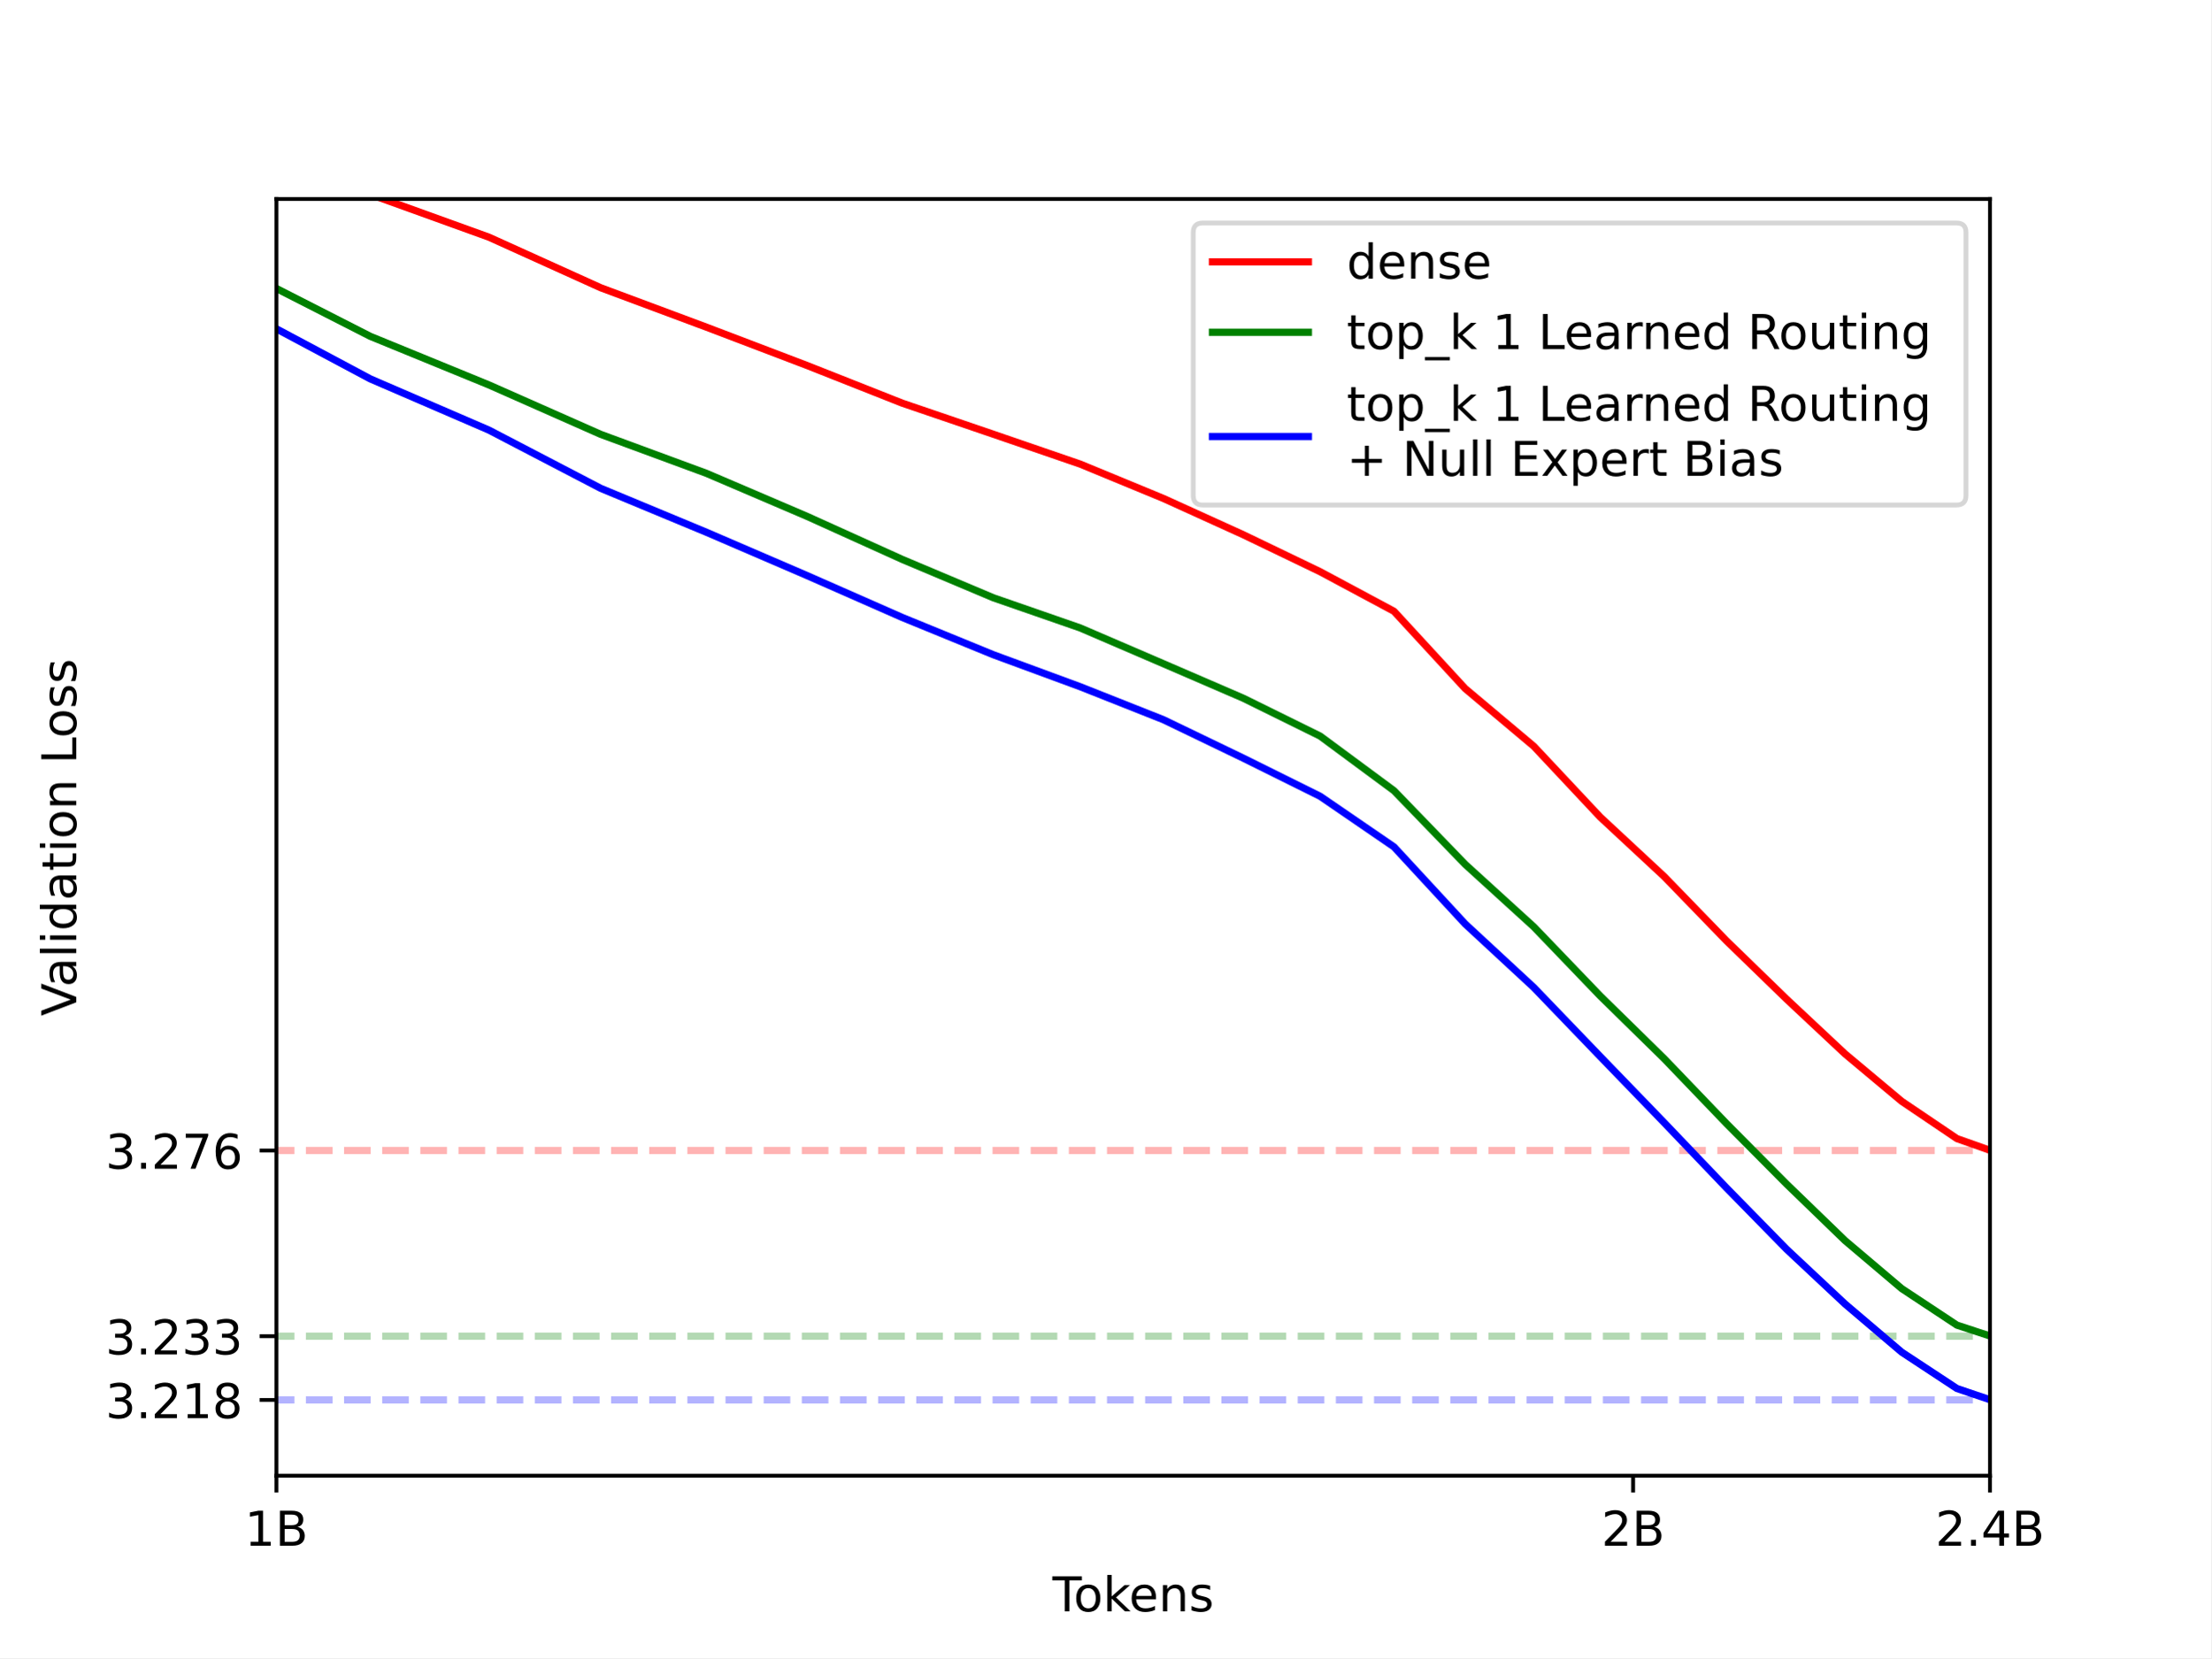
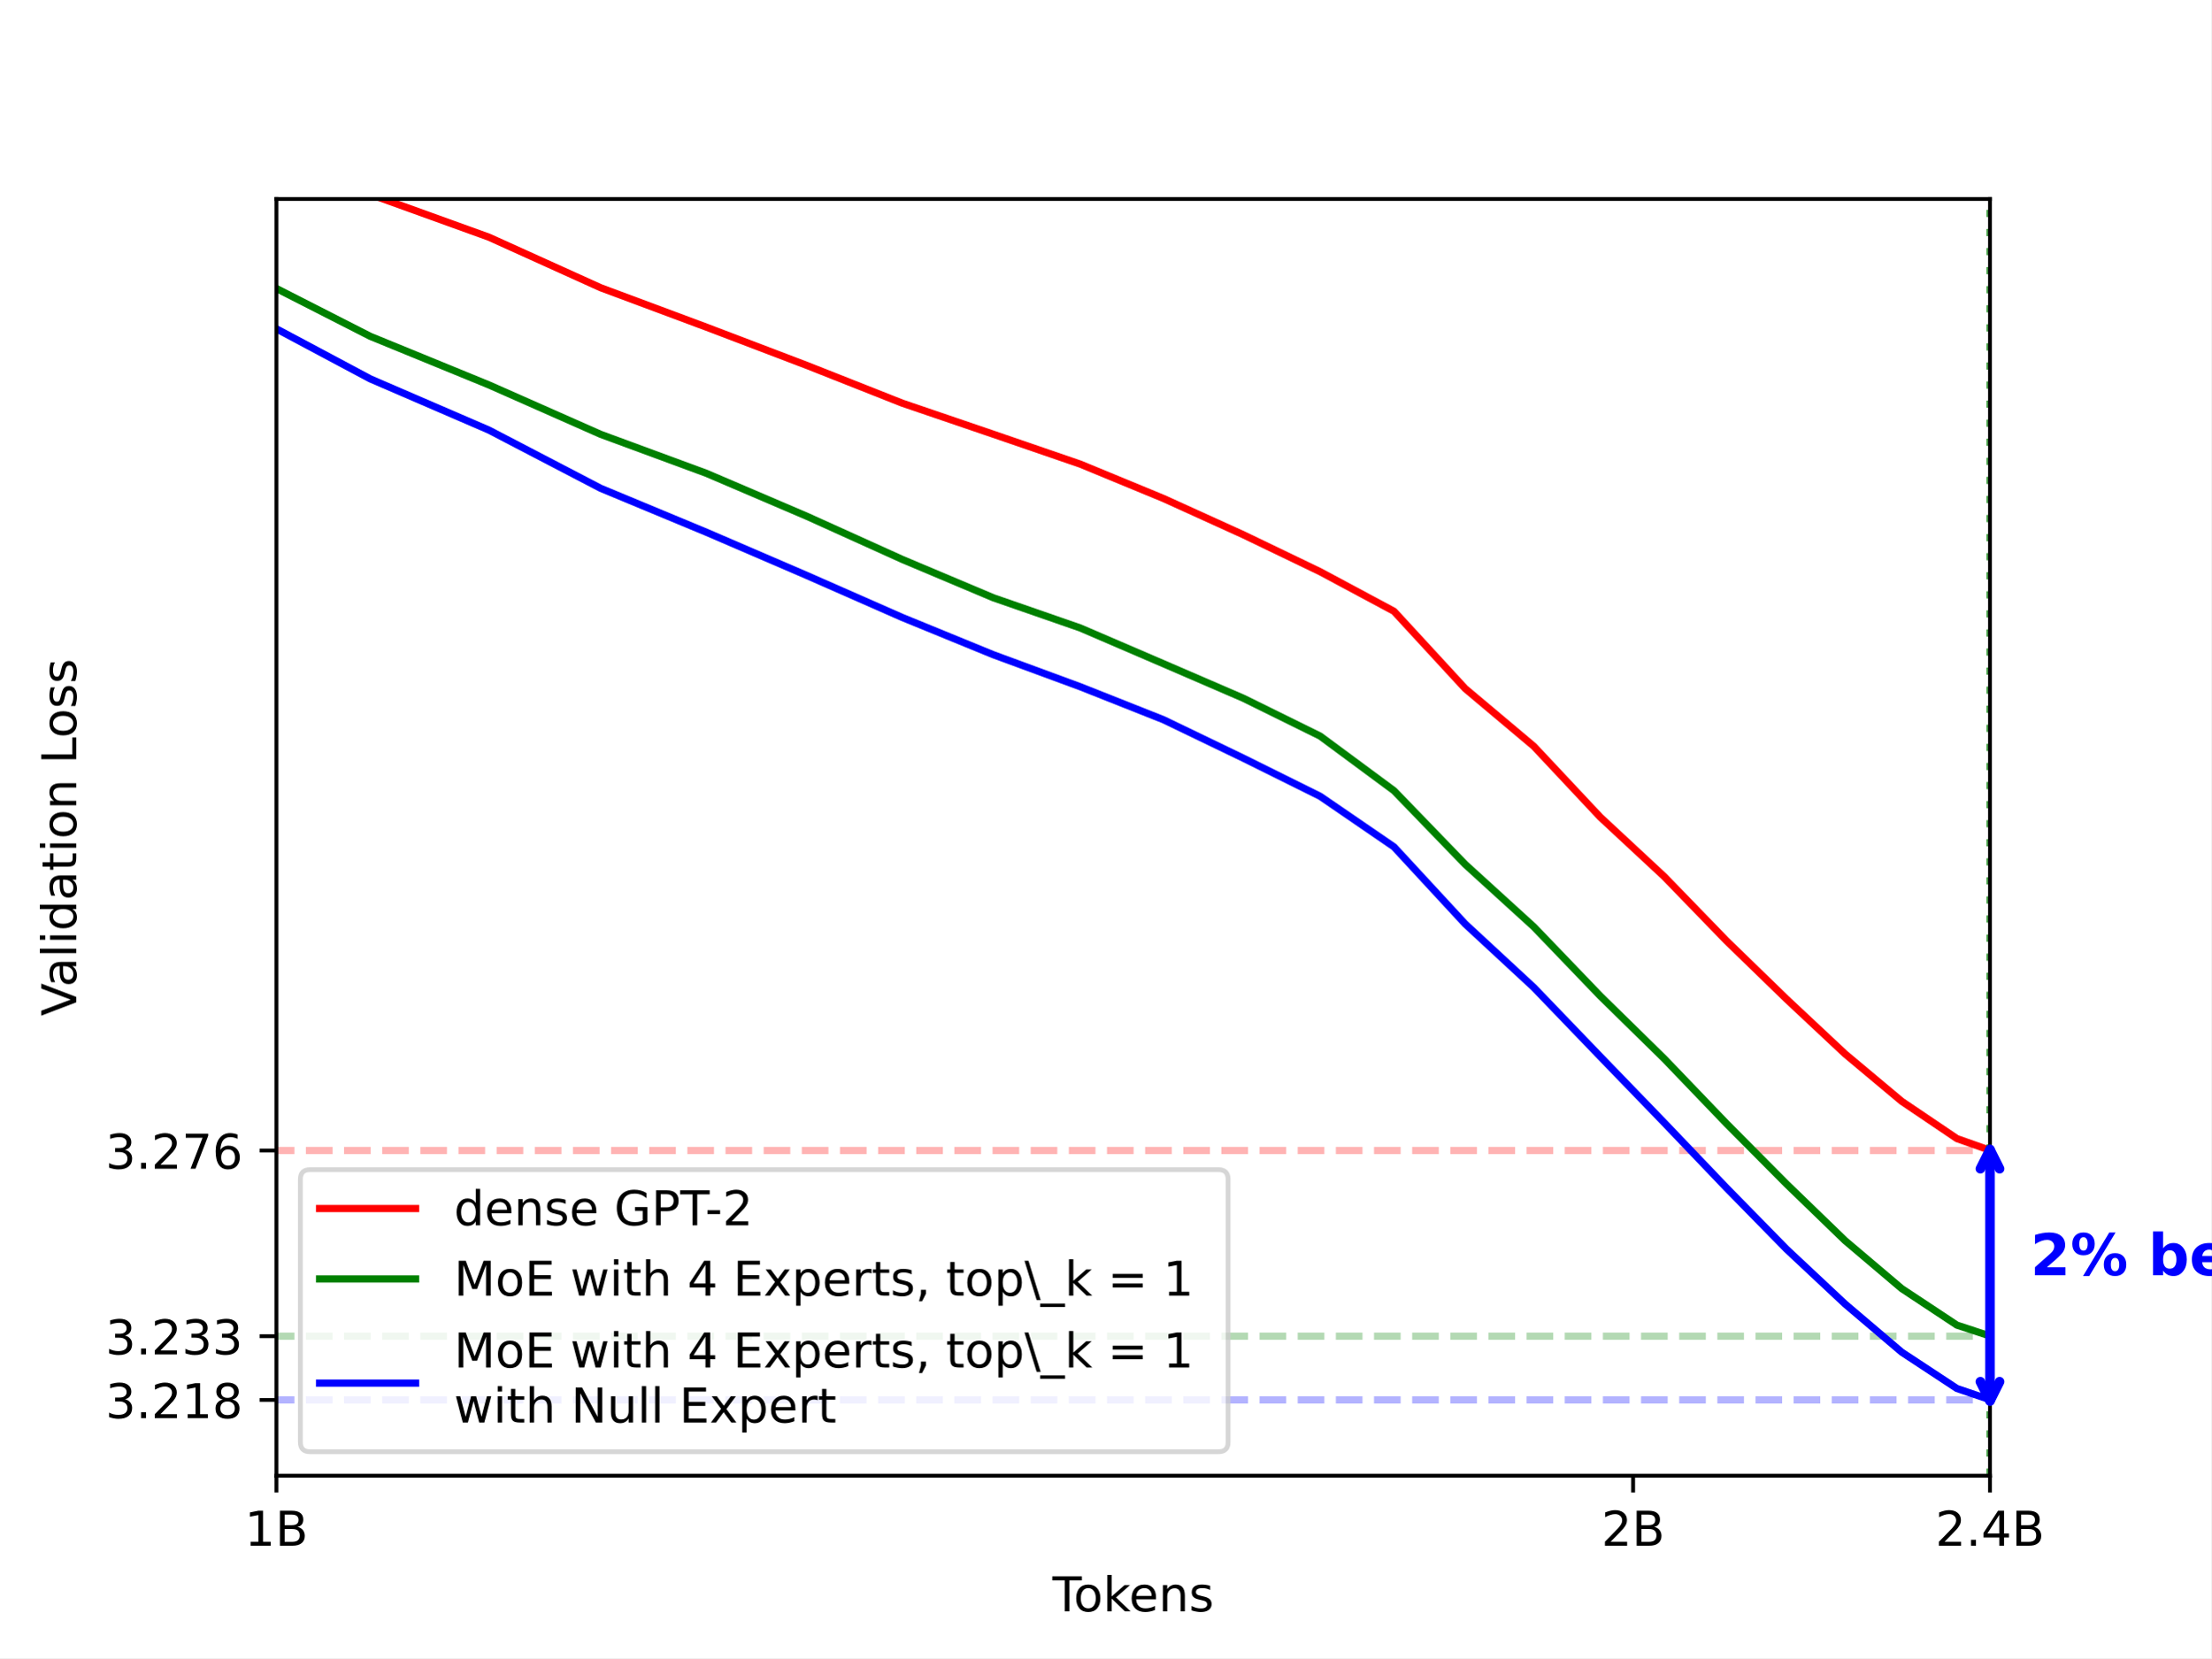
<svg xmlns="http://www.w3.org/2000/svg" xmlns:xlink="http://www.w3.org/1999/xlink" width="460.8pt" height="345.6pt" viewBox="0 0 460.8 345.6" version="1.1">
  <defs>
    <style type="text/css">*{stroke-linejoin: round; stroke-linecap: butt}</style>
  </defs>
  <g id="figure_1">
    <g id="patch_1">
      <path d="M 0 345.6  L 460.8 345.6  L 460.8 0  L 0 0  z " style="fill: #ffffff" />
    </g>
    <g id="axes_1">
      <g id="patch_2">
        <path d="M 57.6 307.584  L 414.72 307.584  L 414.72 41.472  L 57.6 41.472  z " style="fill: #ffffff" />
      </g>
-       <g id="PolyCollection_1">
+       <g id="FillBetweenPolyCollection_1">
        <defs>
-           <path id="m121bf93a01" d="M -3023.601 -6802.439  L -3023.601 -6802.439  L -3023.601 -6802.439  L -3023.601 -6802.439  z " style="stroke: #ff0000; stroke-opacity: 0.2" />
+           <path id="m31de394bd7" d="M -3023.601 -6802.439  L -3023.601 -6802.439  L -3023.601 -6802.439  L -3023.601 -6802.439  z " style="stroke: #ff0000; stroke-opacity: 0.2" />
        </defs>
-         <g clip-path="url(#p648f3e6b9c)">
-           <use xlink:href="#m121bf93a01" x="0" y="345.6" style="fill: #ff0000; fill-opacity: 0.2; stroke: #ff0000; stroke-opacity: 0.2" />
+         <g clip-path="url(#pe33f80d765)">
+           <use xlink:href="#m31de394bd7" x="0" y="345.6" style="fill: #ff0000; fill-opacity: 0.2; stroke: #ff0000; stroke-opacity: 0.2" />
        </g>
      </g>
-       <g id="PolyCollection_2">
+       <g id="FillBetweenPolyCollection_2">
        <defs>
-           <path id="m112da1c8e6" d="M -3023.601 -6802.439  L -3023.601 -6802.439  L -3023.601 -6802.439  L -3023.601 -6802.439  z " style="stroke: #008000; stroke-opacity: 0.2" />
+           <path id="m425506fa77" d="M -3023.601 -6802.439  L -3023.601 -6802.439  L -3023.601 -6802.439  L -3023.601 -6802.439  z " style="stroke: #008000; stroke-opacity: 0.2" />
        </defs>
-         <g clip-path="url(#p648f3e6b9c)">
-           <use xlink:href="#m112da1c8e6" x="0" y="345.6" style="fill: #008000; fill-opacity: 0.2; stroke: #008000; stroke-opacity: 0.2" />
+         <g clip-path="url(#pe33f80d765)">
+           <use xlink:href="#m425506fa77" x="0" y="345.6" style="fill: #008000; fill-opacity: 0.2; stroke: #008000; stroke-opacity: 0.2" />
        </g>
      </g>
-       <g id="PolyCollection_3">
+       <g id="FillBetweenPolyCollection_3">
        <defs>
-           <path id="mb3051a3051" d="M -3023.601 -6802.439  L -3023.601 -6802.439  L -3023.601 -6802.439  L -3023.601 -6802.439  z " style="stroke: #0000ff; stroke-opacity: 0.2" />
+           <path id="m6e930e3a60" d="M -3023.601 -6802.439  L -3023.601 -6802.439  L -3023.601 -6802.439  L -3023.601 -6802.439  z " style="stroke: #0000ff; stroke-opacity: 0.2" />
        </defs>
-         <g clip-path="url(#p648f3e6b9c)">
-           <use xlink:href="#mb3051a3051" x="0" y="345.6" style="fill: #0000ff; fill-opacity: 0.2; stroke: #0000ff; stroke-opacity: 0.2" />
+         <g clip-path="url(#pe33f80d765)">
+           <use xlink:href="#m6e930e3a60" x="0" y="345.6" style="fill: #0000ff; fill-opacity: 0.2; stroke: #0000ff; stroke-opacity: 0.2" />
        </g>
      </g>
      <g id="matplotlib.axis_1">
        <g id="xtick_1">
          <g id="line2d_1">
            <defs>
-               <path id="me8c2675952" d="M 0 0  L 0 3.5  " style="stroke: #000000; stroke-width: 0.8" />
+               <path id="m62e7a361bf" d="M 0 0  L 0 3.5  " style="stroke: #000000; stroke-width: 0.8" />
            </defs>
            <g>
-               <use xlink:href="#me8c2675952" x="57.6" y="307.584" style="stroke: #000000; stroke-width: 0.8" />
+               <use xlink:href="#m62e7a361bf" x="57.6" y="307.584" style="stroke: #000000; stroke-width: 0.8" />
            </g>
          </g>
          <g id="text_1">
-             <text style="font: 10px 'DejaVu Sans', 'Bitstream Vera Sans', 'Computer Modern Sans Serif', 'Lucida Grande', 'Verdana', 'Geneva', 'Lucid', 'Arial', 'Helvetica', 'Avant Garde', sans-serif; text-anchor: middle" x="57.6" y="322.182" transform="rotate(-0 57.6 322.1824)">1B</text>
+             <text style="font-size: 10px; font-family: 'DejaVu Sans', 'Bitstream Vera Sans', 'Computer Modern Sans Serif', 'Lucida Grande', 'Verdana', 'Geneva', 'Lucid', 'Arial', 'Helvetica', 'Avant Garde', sans-serif; text-anchor: middle" x="57.6" y="322.182" transform="rotate(-0 57.6 322.1824)">1B</text>
          </g>
        </g>
        <g id="xtick_2">
          <g id="line2d_2">
            <g>
-               <use xlink:href="#me8c2675952" x="340.348" y="307.584" style="stroke: #000000; stroke-width: 0.8" />
+               <use xlink:href="#m62e7a361bf" x="340.348" y="307.584" style="stroke: #000000; stroke-width: 0.8" />
            </g>
          </g>
          <g id="text_2">
-             <text style="font: 10px 'DejaVu Sans', 'Bitstream Vera Sans', 'Computer Modern Sans Serif', 'Lucida Grande', 'Verdana', 'Geneva', 'Lucid', 'Arial', 'Helvetica', 'Avant Garde', sans-serif; text-anchor: middle" x="340.348" y="322.182" transform="rotate(-0 340.3476 322.1824)">2B</text>
+             <text style="font-size: 10px; font-family: 'DejaVu Sans', 'Bitstream Vera Sans', 'Computer Modern Sans Serif', 'Lucida Grande', 'Verdana', 'Geneva', 'Lucid', 'Arial', 'Helvetica', 'Avant Garde', sans-serif; text-anchor: middle" x="340.348" y="322.182" transform="rotate(-0 340.3476 322.1824)">2B</text>
          </g>
        </g>
        <g id="xtick_3">
          <g id="line2d_3">
            <g>
-               <use xlink:href="#me8c2675952" x="414.72" y="307.584" style="stroke: #000000; stroke-width: 0.8" />
+               <use xlink:href="#m62e7a361bf" x="414.72" y="307.584" style="stroke: #000000; stroke-width: 0.8" />
            </g>
          </g>
          <g id="text_3">
-             <text style="font: 10px 'DejaVu Sans', 'Bitstream Vera Sans', 'Computer Modern Sans Serif', 'Lucida Grande', 'Verdana', 'Geneva', 'Lucid', 'Arial', 'Helvetica', 'Avant Garde', sans-serif; text-anchor: middle" x="414.72" y="322.182" transform="rotate(-0 414.72 322.1824)">2.4B</text>
+             <text style="font-size: 10px; font-family: 'DejaVu Sans', 'Bitstream Vera Sans', 'Computer Modern Sans Serif', 'Lucida Grande', 'Verdana', 'Geneva', 'Lucid', 'Arial', 'Helvetica', 'Avant Garde', sans-serif; text-anchor: middle" x="414.72" y="322.182" transform="rotate(-0 414.72 322.1824)">2.4B</text>
          </g>
        </g>
        <g id="text_4">
-           <text style="font: 10px 'DejaVu Sans', 'Bitstream Vera Sans', 'Computer Modern Sans Serif', 'Lucida Grande', 'Verdana', 'Geneva', 'Lucid', 'Arial', 'Helvetica', 'Avant Garde', sans-serif; text-anchor: middle" x="236.16" y="335.861" transform="rotate(-0 236.16 335.8606)">Tokens</text>
+           <text style="font-size: 10px; font-family: 'DejaVu Sans', 'Bitstream Vera Sans', 'Computer Modern Sans Serif', 'Lucida Grande', 'Verdana', 'Geneva', 'Lucid', 'Arial', 'Helvetica', 'Avant Garde', sans-serif; text-anchor: middle" x="236.16" y="335.861" transform="rotate(-0 236.16 335.8606)">Tokens</text>
        </g>
      </g>
      <g id="matplotlib.axis_2">
        <g id="ytick_1">
          <g id="line2d_4">
            <defs>
-               <path id="m90564b10ca" d="M 0 0  L -3.5 0  " style="stroke: #000000; stroke-width: 0.8" />
+               <path id="mae6a8bf993" d="M 0 0  L -3.5 0  " style="stroke: #000000; stroke-width: 0.8" />
            </defs>
            <g>
-               <use xlink:href="#m90564b10ca" x="57.6" y="239.802" style="stroke: #000000; stroke-width: 0.8" />
+               <use xlink:href="#mae6a8bf993" x="57.6" y="239.802" style="stroke: #000000; stroke-width: 0.8" />
            </g>
          </g>
          <g id="text_5">
-             <text style="font: 10px 'DejaVu Sans', 'Bitstream Vera Sans', 'Computer Modern Sans Serif', 'Lucida Grande', 'Verdana', 'Geneva', 'Lucid', 'Arial', 'Helvetica', 'Avant Garde', sans-serif; text-anchor: end" x="50.6" y="243.601" transform="rotate(-0 50.6 243.6012)">3.276</text>
+             <text style="font-size: 10px; font-family: 'DejaVu Sans', 'Bitstream Vera Sans', 'Computer Modern Sans Serif', 'Lucida Grande', 'Verdana', 'Geneva', 'Lucid', 'Arial', 'Helvetica', 'Avant Garde', sans-serif; text-anchor: end" x="50.6" y="243.601" transform="rotate(-0 50.6 243.6012)">3.276</text>
          </g>
        </g>
        <g id="ytick_2">
          <g id="line2d_5">
            <g>
-               <use xlink:href="#m90564b10ca" x="57.6" y="278.508" style="stroke: #000000; stroke-width: 0.8" />
+               <use xlink:href="#mae6a8bf993" x="57.6" y="278.508" style="stroke: #000000; stroke-width: 0.8" />
            </g>
          </g>
          <g id="text_6">
-             <text style="font: 10px 'DejaVu Sans', 'Bitstream Vera Sans', 'Computer Modern Sans Serif', 'Lucida Grande', 'Verdana', 'Geneva', 'Lucid', 'Arial', 'Helvetica', 'Avant Garde', sans-serif; text-anchor: end" x="50.6" y="282.307" transform="rotate(-0 50.6 282.3069)">3.233</text>
+             <text style="font-size: 10px; font-family: 'DejaVu Sans', 'Bitstream Vera Sans', 'Computer Modern Sans Serif', 'Lucida Grande', 'Verdana', 'Geneva', 'Lucid', 'Arial', 'Helvetica', 'Avant Garde', sans-serif; text-anchor: end" x="50.6" y="282.307" transform="rotate(-0 50.6 282.3069)">3.233</text>
          </g>
        </g>
        <g id="ytick_3">
          <g id="line2d_6">
            <g>
-               <use xlink:href="#m90564b10ca" x="57.6" y="291.794" style="stroke: #000000; stroke-width: 0.8" />
+               <use xlink:href="#mae6a8bf993" x="57.6" y="291.794" style="stroke: #000000; stroke-width: 0.8" />
            </g>
          </g>
          <g id="text_7">
-             <text style="font: 10px 'DejaVu Sans', 'Bitstream Vera Sans', 'Computer Modern Sans Serif', 'Lucida Grande', 'Verdana', 'Geneva', 'Lucid', 'Arial', 'Helvetica', 'Avant Garde', sans-serif; text-anchor: end" x="50.6" y="295.593" transform="rotate(-0 50.6 295.5934)">3.218</text>
+             <text style="font-size: 10px; font-family: 'DejaVu Sans', 'Bitstream Vera Sans', 'Computer Modern Sans Serif', 'Lucida Grande', 'Verdana', 'Geneva', 'Lucid', 'Arial', 'Helvetica', 'Avant Garde', sans-serif; text-anchor: end" x="50.6" y="295.593" transform="rotate(-0 50.6 295.5934)">3.218</text>
          </g>
        </g>
        <g id="text_8">
-           <text style="font: 10px 'DejaVu Sans', 'Bitstream Vera Sans', 'Computer Modern Sans Serif', 'Lucida Grande', 'Verdana', 'Geneva', 'Lucid', 'Arial', 'Helvetica', 'Avant Garde', sans-serif; text-anchor: middle" x="15.892" y="174.528" transform="rotate(-90 15.89219 174.528)">Validation Loss</text>
+           <text style="font-size: 10px; font-family: 'DejaVu Sans', 'Bitstream Vera Sans', 'Computer Modern Sans Serif', 'Lucida Grande', 'Verdana', 'Geneva', 'Lucid', 'Arial', 'Helvetica', 'Avant Garde', sans-serif; text-anchor: middle" x="15.892" y="174.528" transform="rotate(-90 15.89219 174.528)">Validation Loss</text>
        </g>
      </g>
      <g id="line2d_7">
-         <path d="M 411.149 239.802  L 57.6 239.802  " clip-path="url(#p648f3e6b9c)" style="fill: none; stroke-dasharray: 5.55,2.4; stroke-dashoffset: 0; stroke: #ff0000; stroke-opacity: 0.3; stroke-width: 1.5" />
+         <path d="M 411.149 239.802  L 57.6 239.802  " clip-path="url(#pe33f80d765)" style="fill: none; stroke-dasharray: 5.55,2.4; stroke-dashoffset: 0; stroke: #ff0000; stroke-opacity: 0.3; stroke-width: 1.5" />
      </g>
      <g id="line2d_8">
-         <path d="M 411.149 278.508  L 57.6 278.508  " clip-path="url(#p648f3e6b9c)" style="fill: none; stroke-dasharray: 5.55,2.4; stroke-dashoffset: 0; stroke: #008000; stroke-opacity: 0.3; stroke-width: 1.5" />
+         <path d="M 411.149 278.508  L 57.6 278.508  " clip-path="url(#pe33f80d765)" style="fill: none; stroke-dasharray: 5.55,2.4; stroke-dashoffset: 0; stroke: #008000; stroke-opacity: 0.3; stroke-width: 1.5" />
      </g>
      <g id="line2d_9">
-         <path d="M 411.149 291.794  L 57.6 291.794  " clip-path="url(#p648f3e6b9c)" style="fill: none; stroke-dasharray: 5.55,2.4; stroke-dashoffset: 0; stroke: #0000ff; stroke-opacity: 0.3; stroke-width: 1.5" />
+         <path d="M 411.149 291.794  L 57.6 291.794  " clip-path="url(#pe33f80d765)" style="fill: none; stroke-dasharray: 5.55,2.4; stroke-dashoffset: 0; stroke: #0000ff; stroke-opacity: 0.3; stroke-width: 1.5" />
      </g>
      <g id="line2d_10">
-         <path d="M -1 2.99  L 22.712 15.618  L 50.84 28.005  L 77.153 40.495  L 101.871 49.423  L 125.176 59.967  L 147.221 68.186  L 168.136 76.156  L 188.031 84.026  L 207 90.5  L 225.127 96.733  L 242.482 103.898  L 259.128 111.462  L 275.122 119.16  L 290.512 127.407  L 305.343 143.512  L 319.653 155.546  L 333.479 170.288  L 346.851 182.724  L 359.798 196.084  L 372.348 208.268  L 384.522 219.67  L 396.344 229.565  L 407.833 237.325  L 414.841 239.802  " clip-path="url(#p648f3e6b9c)" style="fill: none; stroke: #ff0000; stroke-width: 1.5; stroke-linecap: square" />
+         <path d="M -1 2.99  L 22.712 15.618  L 50.84 28.005  L 77.153 40.495  L 101.871 49.423  L 125.176 59.967  L 147.221 68.186  L 168.136 76.156  L 188.031 84.026  L 207 90.5  L 225.127 96.733  L 242.482 103.898  L 259.128 111.462  L 275.122 119.16  L 290.512 127.407  L 305.343 143.512  L 319.653 155.546  L 333.479 170.288  L 346.851 182.724  L 359.798 196.084  L 372.348 208.268  L 384.522 219.67  L 396.344 229.565  L 407.833 237.325  L 414.841 239.802  " clip-path="url(#pe33f80d765)" style="fill: none; stroke: #ff0000; stroke-width: 1.5; stroke-linecap: square" />
      </g>
      <g id="line2d_11">
-         <path d="M -1 29.635  L 22.712 43.826  L 50.84 56.674  L 77.153 70.091  L 101.871 80.215  L 125.176 90.524  L 147.221 98.653  L 168.136 107.598  L 188.031 116.594  L 207 124.588  L 225.127 130.884  L 242.482 138.347  L 259.128 145.537  L 275.122 153.422  L 290.512 164.803  L 305.343 180.146  L 319.653 193.18  L 333.479 207.574  L 346.851 220.686  L 359.798 234.175  L 372.348 246.811  L 384.522 258.585  L 396.344 268.602  L 407.833 276.204  L 414.841 278.508  " clip-path="url(#p648f3e6b9c)" style="fill: none; stroke: #008000; stroke-width: 1.5; stroke-linecap: square" />
+         <path d="M -1 29.635  L 22.712 43.826  L 50.84 56.674  L 77.153 70.091  L 101.871 80.215  L 125.176 90.524  L 147.221 98.653  L 168.136 107.598  L 188.031 116.594  L 207 124.588  L 225.127 130.884  L 242.482 138.347  L 259.128 145.537  L 275.122 153.422  L 290.512 164.803  L 305.343 180.146  L 319.653 193.18  L 333.479 207.574  L 346.851 220.686  L 359.798 234.175  L 372.348 246.811  L 384.522 258.585  L 396.344 268.602  L 407.833 276.204  L 414.841 278.508  " clip-path="url(#pe33f80d765)" style="fill: none; stroke: #008000; stroke-width: 1.5; stroke-linecap: square" />
      </g>
      <g id="line2d_12">
-         <path d="M -1 37.786  L 22.712 52.464  L 50.84 64.923  L 77.153 78.959  L 101.871 89.632  L 125.176 101.775  L 147.221 110.936  L 168.136 119.941  L 188.031 128.696  L 207 136.459  L 225.127 143.137  L 242.482 150.016  L 259.128 158.034  L 275.122 165.97  L 290.512 176.518  L 305.343 192.57  L 319.653 205.821  L 333.479 220.198  L 346.851 234.031  L 359.798 247.584  L 372.348 260.393  L 384.522 271.796  L 396.344 281.848  L 407.833 289.415  L 414.841 291.794  " clip-path="url(#p648f3e6b9c)" style="fill: none; stroke: #0000ff; stroke-width: 1.5; stroke-linecap: square" />
+         <path d="M -1 37.786  L 22.712 52.464  L 50.84 64.923  L 77.153 78.959  L 101.871 89.632  L 125.176 101.775  L 147.221 110.936  L 168.136 119.941  L 188.031 128.696  L 207 136.459  L 225.127 143.137  L 242.482 150.016  L 259.128 158.034  L 275.122 165.97  L 290.512 176.518  L 305.343 192.57  L 319.653 205.821  L 333.479 220.198  L 346.851 234.031  L 359.798 247.584  L 372.348 260.393  L 384.522 271.796  L 396.344 281.848  L 407.833 289.415  L 414.841 291.794  " clip-path="url(#pe33f80d765)" style="fill: none; stroke: #0000ff; stroke-width: 1.5; stroke-linecap: square" />
+       </g>
+       <g id="line2d_13">
+         <path d="M 414.72 307.584  L 414.72 41.472  " clip-path="url(#pe33f80d765)" style="fill: none; stroke-dasharray: 1.5,2.475; stroke-dashoffset: 0; stroke: #008000; stroke-opacity: 0.7; stroke-width: 1.5" />
      </g>
      <g id="patch_3">
        <path d="M 57.6 307.584  L 57.6 41.472  " style="fill: none; stroke: #000000; stroke-width: 0.8; stroke-linejoin: miter; stroke-linecap: square" />
      </g>
      <g id="patch_4">
        <path d="M 414.72 307.584  L 414.72 41.472  " style="fill: none; stroke: #000000; stroke-width: 0.8; stroke-linejoin: miter; stroke-linecap: square" />
      </g>
      <g id="patch_5">
        <path d="M 57.6 307.584  L 414.72 307.584  " style="fill: none; stroke: #000000; stroke-width: 0.8; stroke-linejoin: miter; stroke-linecap: square" />
      </g>
      <g id="patch_6">
        <path d="M 57.6 41.472  L 414.72 41.472  " style="fill: none; stroke: #000000; stroke-width: 0.8; stroke-linejoin: miter; stroke-linecap: square" />
      </g>
+       <g id="patch_7">
+         <path d="M 414.72 291.991  Q 414.72 265.797 414.72 239.604  " style="fill: none; stroke: #0000ff; stroke-width: 2; stroke-linecap: round" />
+         <path d="M 416.72 287.991  L 414.72 291.991  L 412.72 287.991  " style="fill: none; stroke: #0000ff; stroke-width: 2; stroke-linecap: round" />
+         <path d="M 412.72 243.604  L 414.72 239.604  L 416.72 243.604  " style="fill: none; stroke: #0000ff; stroke-width: 2; stroke-linecap: round" />
+       </g>
+       <g id="text_9">
+         <text style="font-weight: 700; font-size: 12px; font-family: 'DejaVu Sans', 'Bitstream Vera Sans', 'Computer Modern Sans Serif', 'Lucida Grande', 'Verdana', 'Geneva', 'Lucid', 'Arial', 'Helvetica', 'Avant Garde', sans-serif; text-anchor: start; fill: #0000ff" x="423.131" y="265.798" transform="rotate(-0 423.131 265.7981)">2% better!</text>
+       </g>
      <g id="legend_1">
-         <g id="patch_7">
-           <path d="M 250.675 105.26  L 407.72 105.26  Q 409.72 105.26 409.72 103.26  L 409.72 48.472  Q 409.72 46.472 407.72 46.472  L 250.675 46.472  Q 248.675 46.472 248.675 48.472  L 248.675 103.26  Q 248.675 105.26 250.675 105.26  z " style="fill: #ffffff; opacity: 0.8; stroke: #cccccc; stroke-linejoin: miter" />
-         </g>
-         <g id="line2d_13">
-           <path d="M 252.675 54.57  L 262.675 54.57  L 272.675 54.57  " style="fill: none; stroke: #ff0000; stroke-width: 1.5; stroke-linecap: square" />
-         </g>
-         <g id="text_9">
-           <text style="font: 10px 'DejaVu Sans', 'Bitstream Vera Sans', 'Computer Modern Sans Serif', 'Lucida Grande', 'Verdana', 'Geneva', 'Lucid', 'Arial', 'Helvetica', 'Avant Garde', sans-serif; text-anchor: start" x="280.675" y="58.07" transform="rotate(-0 280.6747 58.07044)">dense</text>
+         <g id="patch_8">
+           <path d="M 64.6 302.584  L 253.936 302.584  Q 255.936 302.584 255.936 300.584  L 255.936 245.796  Q 255.936 243.796 253.936 243.796  L 64.6 243.796  Q 62.6 243.796 62.6 245.796  L 62.6 300.584  Q 62.6 302.584 64.6 302.584  z " style="fill: #ffffff; opacity: 0.8; stroke: #cccccc; stroke-linejoin: miter" />
        </g>
        <g id="line2d_14">
-           <path d="M 252.675 69.249  L 262.675 69.249  L 272.675 69.249  " style="fill: none; stroke: #008000; stroke-width: 1.5; stroke-linecap: square" />
+           <path d="M 66.6 251.894  L 76.6 251.894  L 86.6 251.894  " style="fill: none; stroke: #ff0000; stroke-width: 1.5; stroke-linecap: square" />
        </g>
        <g id="text_10">
-           <text style="font: 10px 'DejaVu Sans', 'Bitstream Vera Sans', 'Computer Modern Sans Serif', 'Lucida Grande', 'Verdana', 'Geneva', 'Lucid', 'Arial', 'Helvetica', 'Avant Garde', sans-serif; text-anchor: start" x="280.675" y="72.749" transform="rotate(-0 280.6747 72.74856)">top_k 1 Learned Routing</text>
+           <text style="font-size: 10px; font-family: 'DejaVu Sans', 'Bitstream Vera Sans', 'Computer Modern Sans Serif', 'Lucida Grande', 'Verdana', 'Geneva', 'Lucid', 'Arial', 'Helvetica', 'Avant Garde', sans-serif; text-anchor: start" x="94.6" y="255.394" transform="rotate(-0 94.6 255.394)">dense GPT-2</text>
        </g>
        <g id="line2d_15">
-           <path d="M 252.675 90.983  L 262.675 90.983  L 272.675 90.983  " style="fill: none; stroke: #0000ff; stroke-width: 1.5; stroke-linecap: square" />
+           <path d="M 66.6 266.572  L 76.6 266.572  L 86.6 266.572  " style="fill: none; stroke: #008000; stroke-width: 1.5; stroke-linecap: square" />
        </g>
        <g id="text_11">
-           <text style="font: 10px 'DejaVu Sans', 'Bitstream Vera Sans', 'Computer Modern Sans Serif', 'Lucida Grande', 'Verdana', 'Geneva', 'Lucid', 'Arial', 'Helvetica', 'Avant Garde', sans-serif" transform="translate(280.6747 87.70481)">top_k 1 Learned Routing </text>
-           <text style="font: 10px 'DejaVu Sans', 'Bitstream Vera Sans', 'Computer Modern Sans Serif', 'Lucida Grande', 'Verdana', 'Geneva', 'Lucid', 'Arial', 'Helvetica', 'Avant Garde', sans-serif" transform="translate(280.6747 99.18075)">+ Null Expert Bias</text>
+           <text style="font-size: 10px; font-family: 'DejaVu Sans', 'Bitstream Vera Sans', 'Computer Modern Sans Serif', 'Lucida Grande', 'Verdana', 'Geneva', 'Lucid', 'Arial', 'Helvetica', 'Avant Garde', sans-serif; text-anchor: start" x="94.6" y="270.072" transform="rotate(-0 94.6 270.0721)">MoE with 4 Experts, top\_k = 1</text>
+         </g>
+         <g id="line2d_16">
+           <path d="M 66.6 288.306  L 76.6 288.306  L 86.6 288.306  " style="fill: none; stroke: #0000ff; stroke-width: 1.5; stroke-linecap: square" />
+         </g>
+         <g id="text_12">
+           <text style="font-size: 10px; font-family: 'DejaVu Sans', 'Bitstream Vera Sans', 'Computer Modern Sans Serif', 'Lucida Grande', 'Verdana', 'Geneva', 'Lucid', 'Arial', 'Helvetica', 'Avant Garde', sans-serif" transform="translate(94.6 285.0284)">MoE with 4 Experts, top\_k = 1 </text>
+           <text style="font-size: 10px; font-family: 'DejaVu Sans', 'Bitstream Vera Sans', 'Computer Modern Sans Serif', 'Lucida Grande', 'Verdana', 'Geneva', 'Lucid', 'Arial', 'Helvetica', 'Avant Garde', sans-serif" transform="translate(94.6 296.5043)">with Null Expert</text>
        </g>
      </g>
    </g>
  </g>
  <defs>
-     <clipPath id="p648f3e6b9c">
+     <clipPath id="pe33f80d765">
      <rect x="57.6" y="41.472" width="357.12" height="266.112" />
    </clipPath>
  </defs>
</svg>
